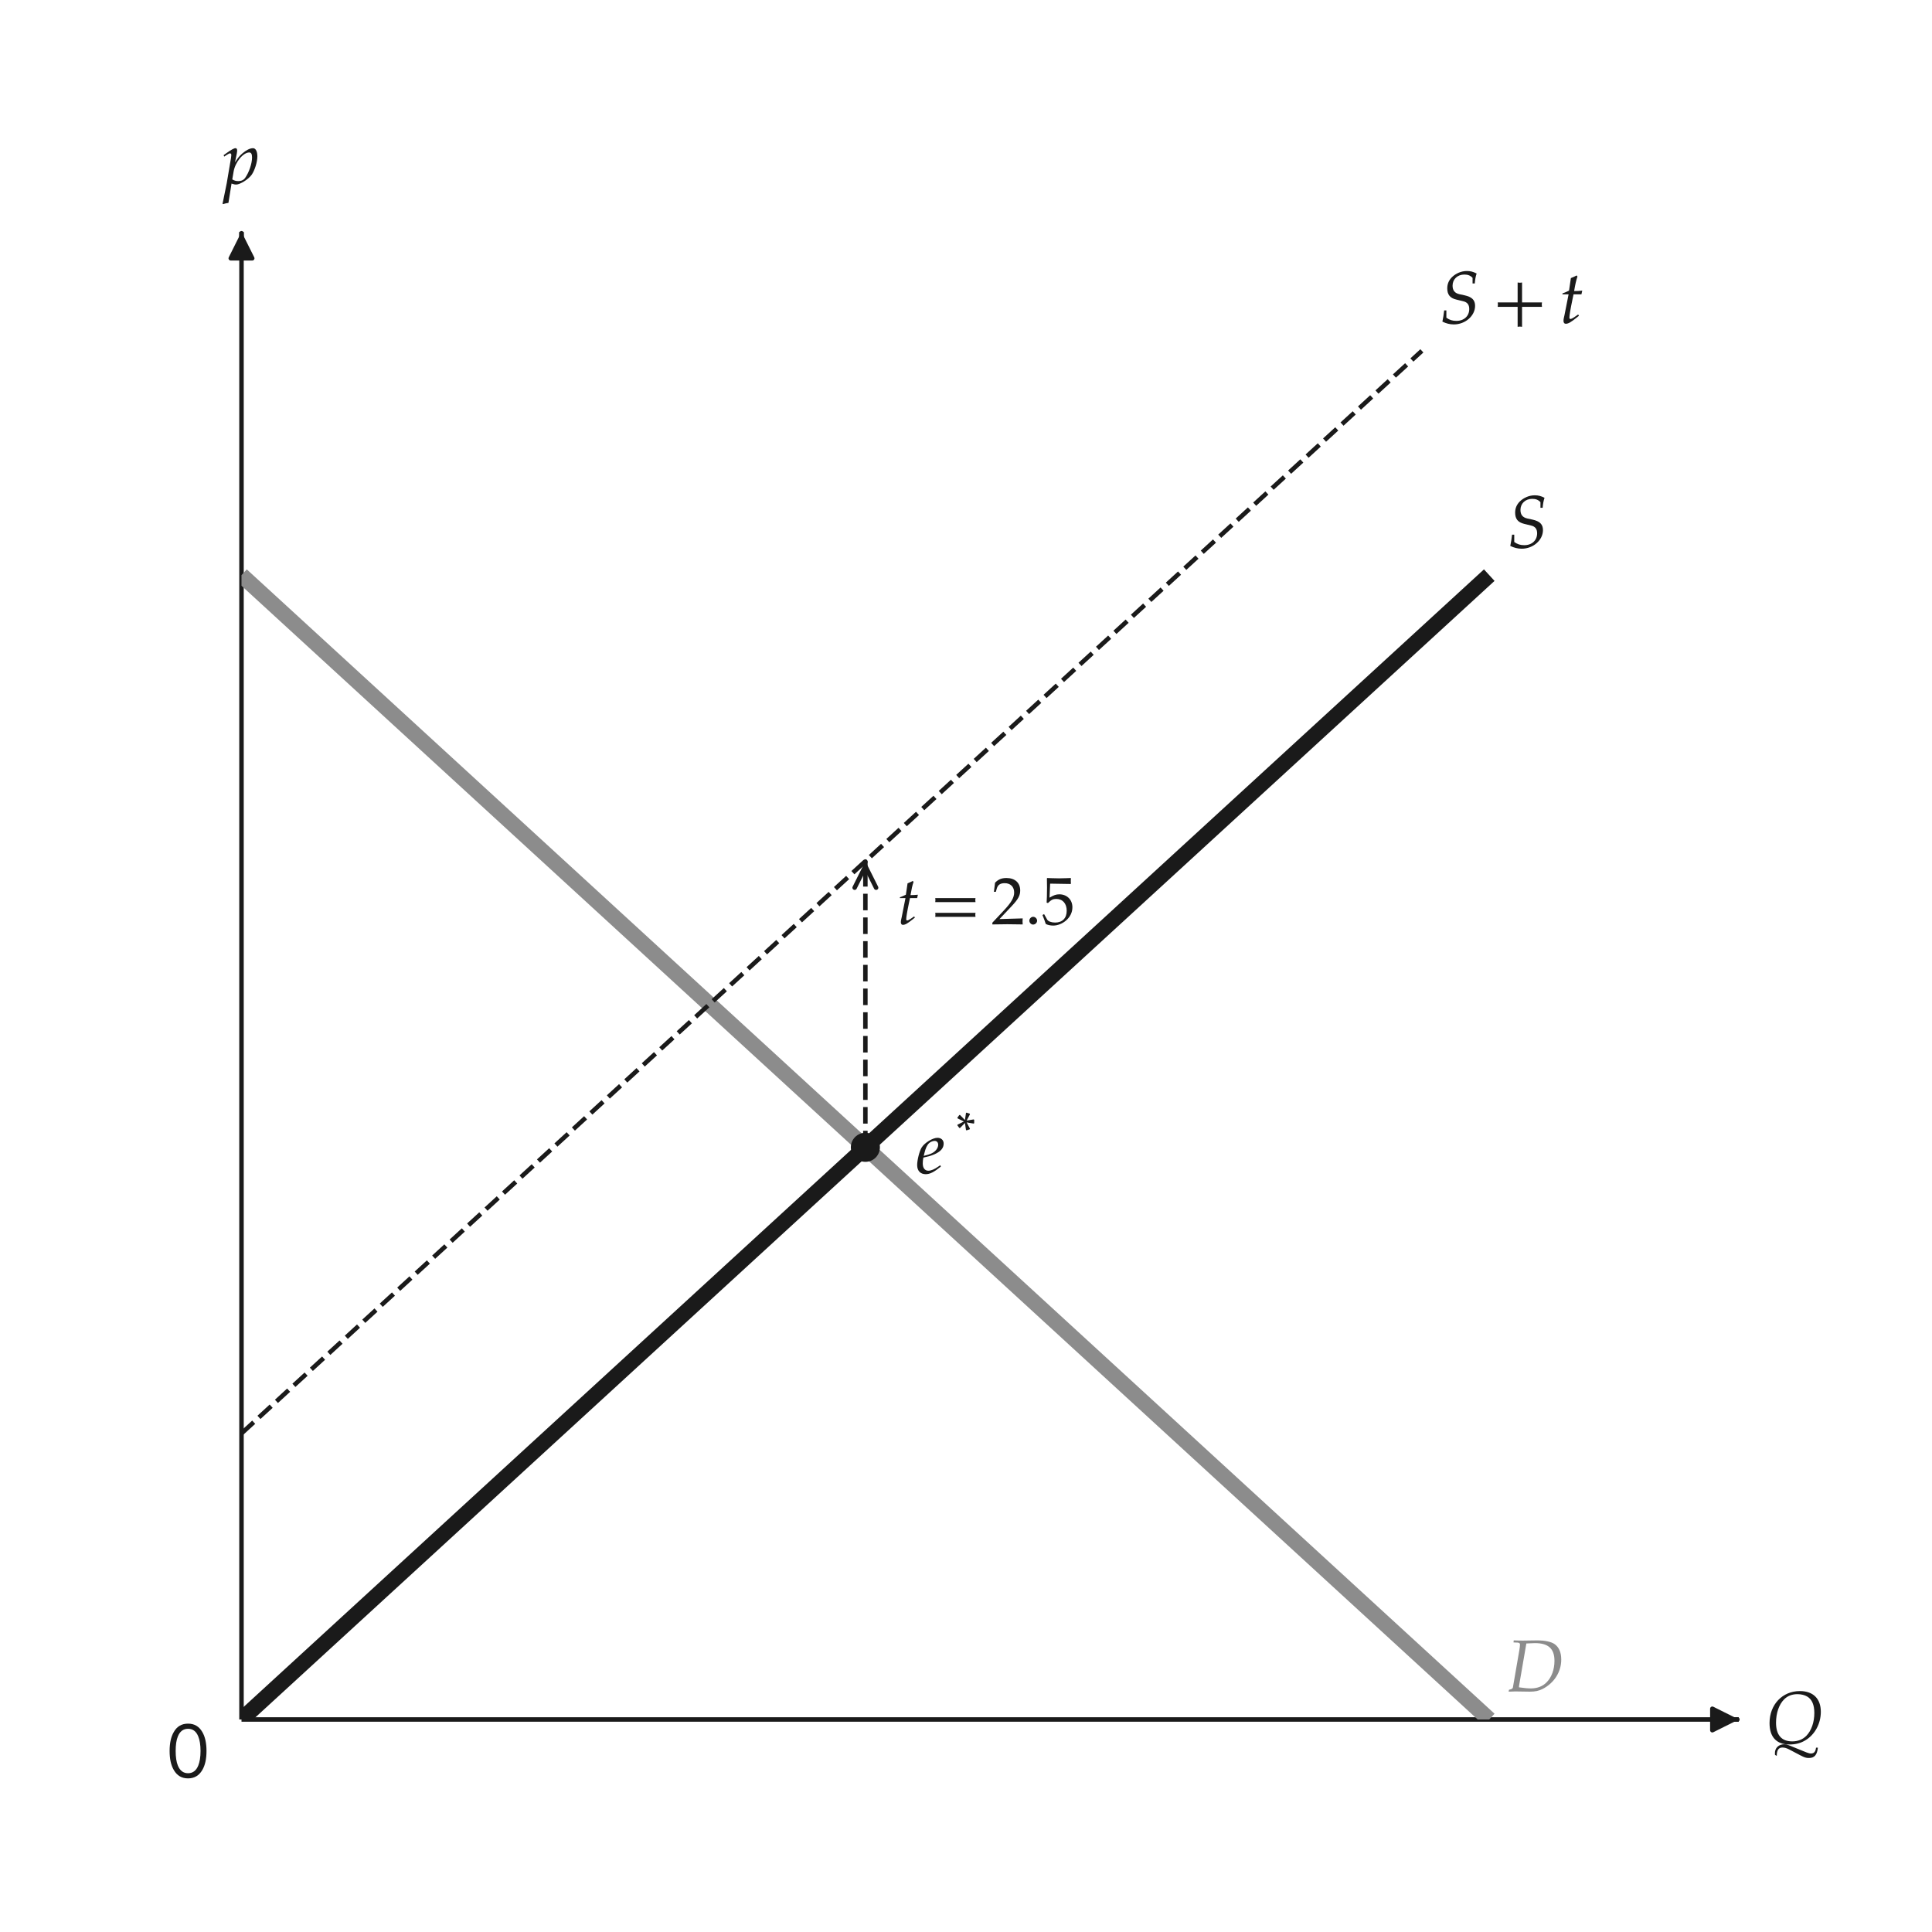
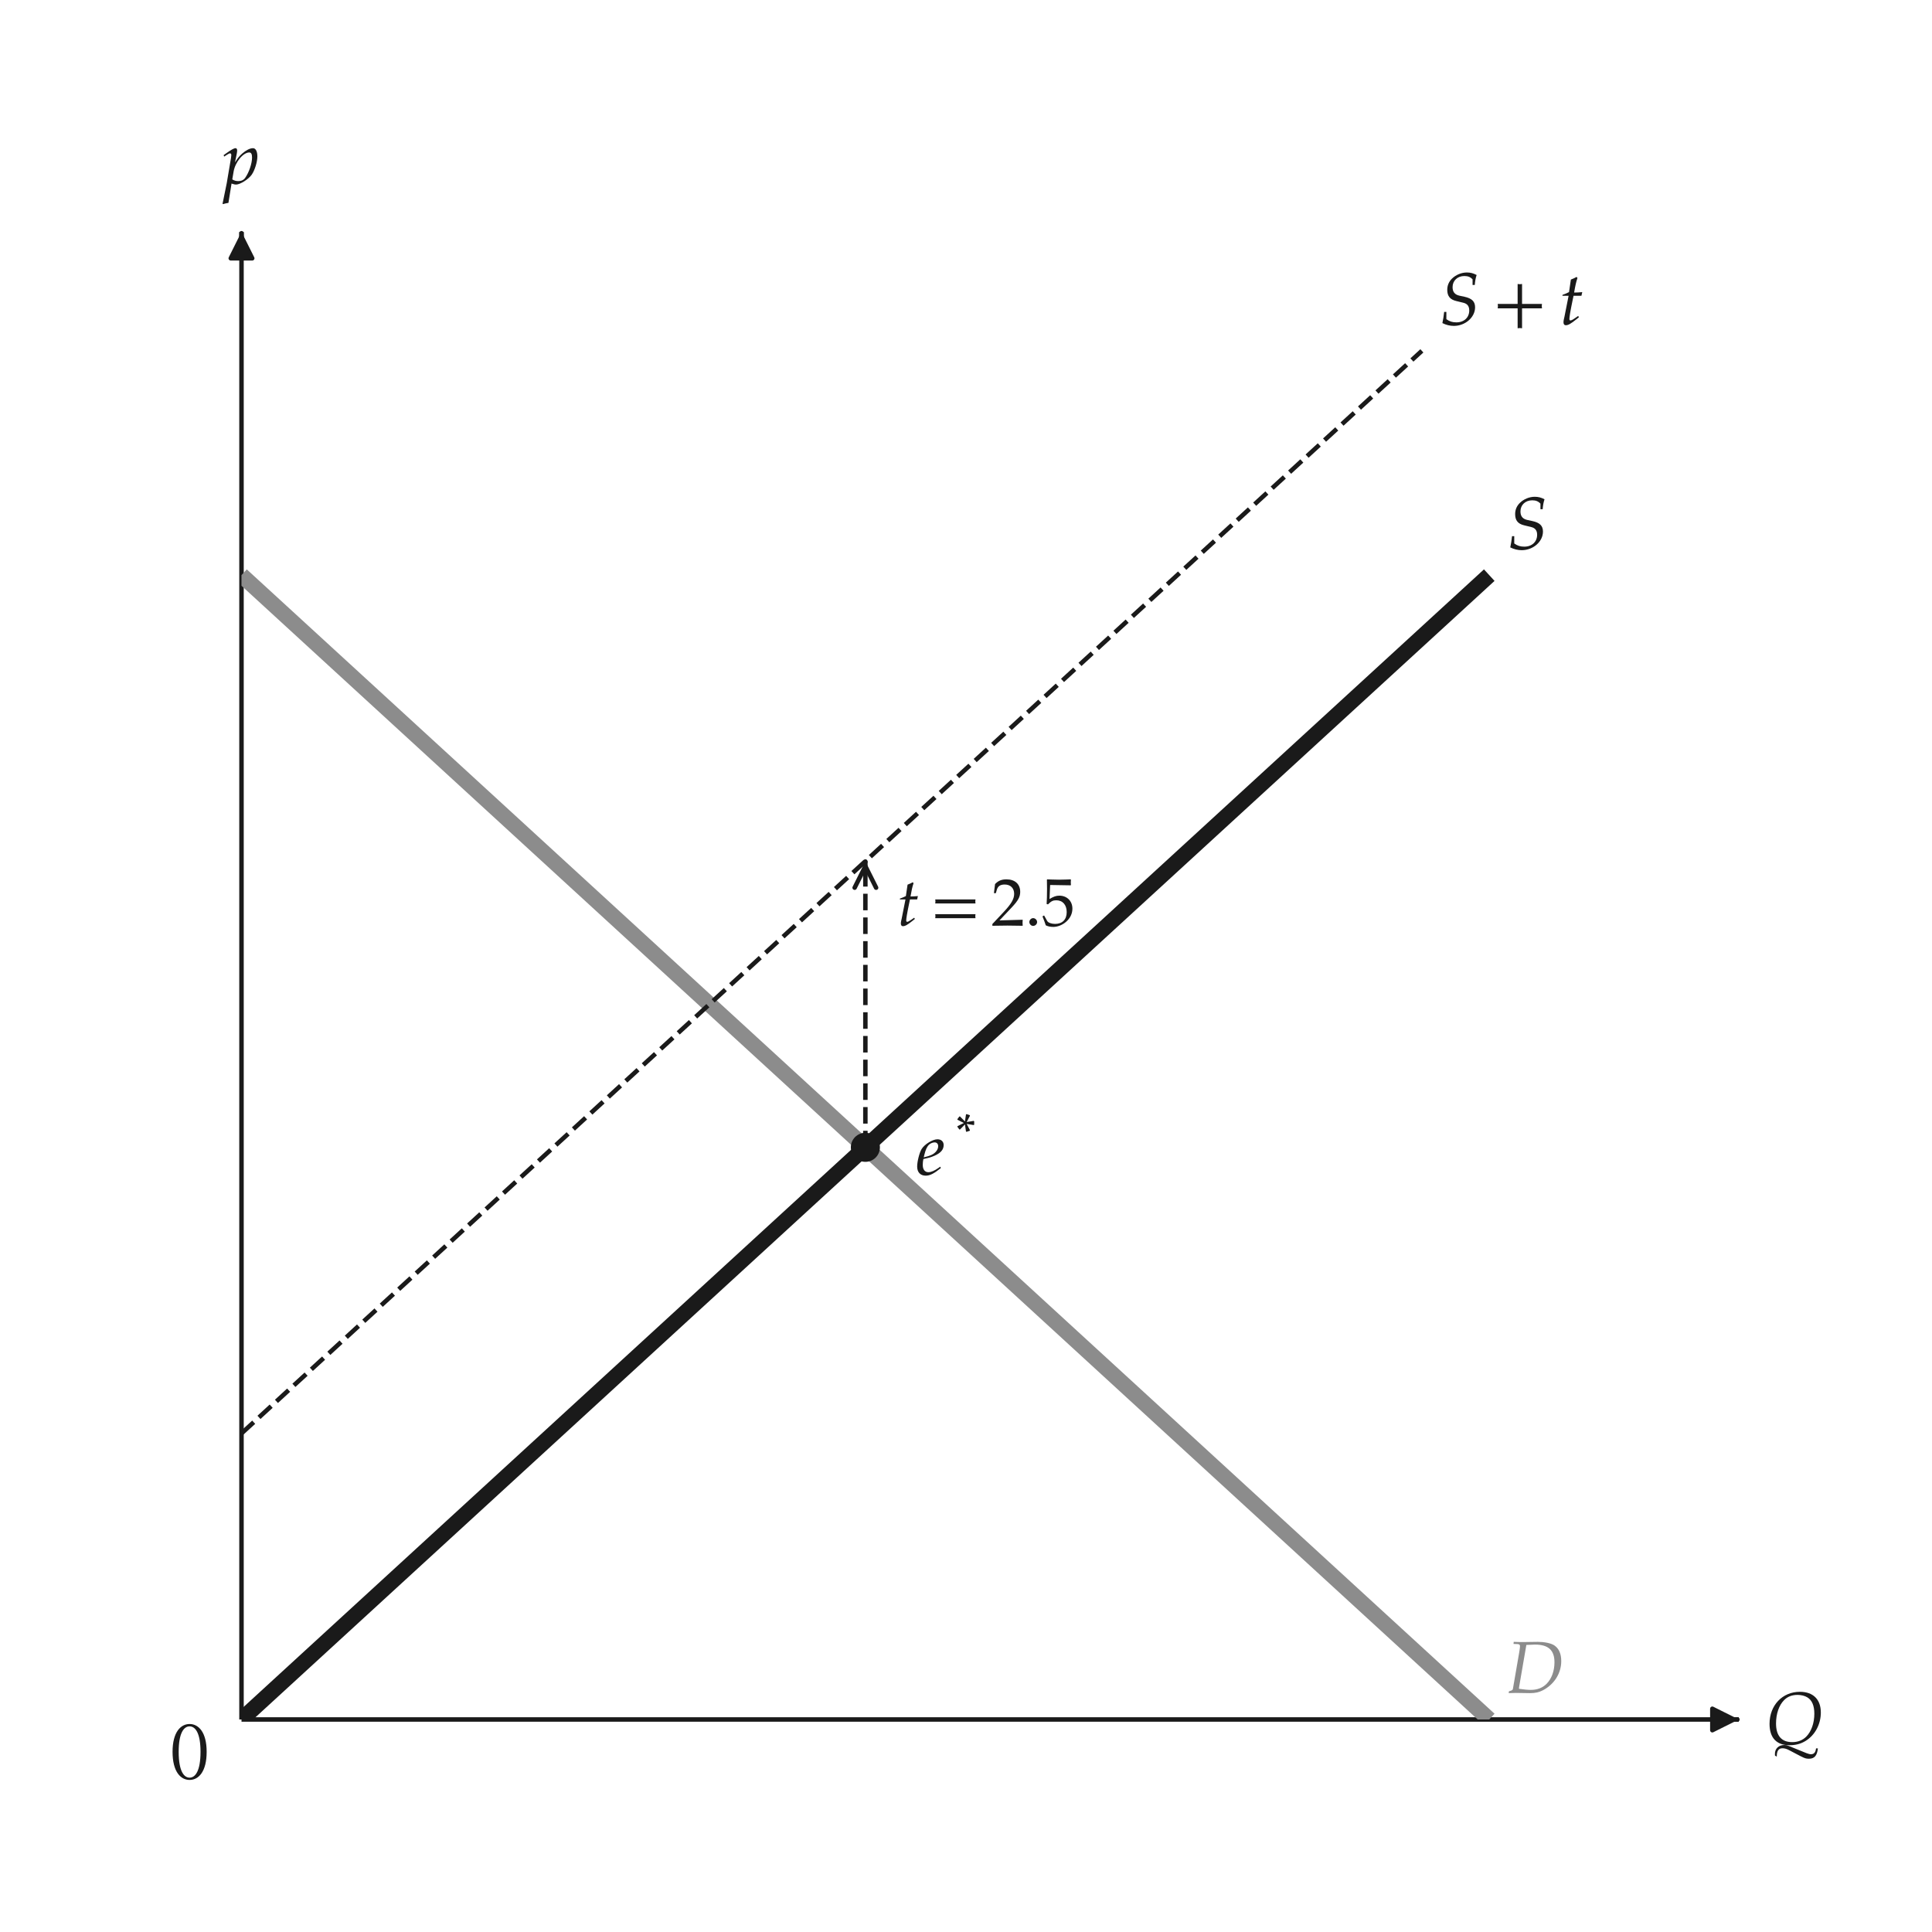
<svg xmlns="http://www.w3.org/2000/svg" xmlns:xlink="http://www.w3.org/1999/xlink" width="432pt" height="432pt" viewBox="0 0 432 432" version="1.1">
  <defs>
    <style type="text/css">*{stroke-linejoin: round; stroke-linecap: butt}</style>
  </defs>
  <g id="figure_1">
    <g id="patch_1">
-       <path d="M 0 432  L 432 432  L 432 0  L 0 0  z " style="fill: #ffffff" />
+       <path d="M 0 432 L 432 432 L 432 0 L 0 0 z " style="fill: #ffffff" />
    </g>
    <g id="axes_1">
      <g id="axes.x">
-         <path d="M 54 384.48  L 388.8 384.48  " style="fill: none; stroke: #1a1a1a; stroke-linejoin: miter" />
+         <path d="M 54 384.48 L 388.8 384.48 " style="fill: none; stroke: #1a1a1a; stroke-linejoin: miter" />
      </g>
      <g id="patch_2">
-         <path d="M 388.465 384.48  Q 388.633 384.48 387.682 384.48  " style="fill: none; stroke: #1a1a1a; stroke-linecap: round" />
-         <path d="M 382.882 382.08  L 387.682 384.48  L 382.882 386.88  z " style="fill: #1a1a1a; stroke: #1a1a1a; stroke-linecap: round" />
+         <path d="M 388.465 384.48 Q 388.633 384.48 387.682 384.48 " style="fill: none; stroke: #1a1a1a; stroke-linecap: round" />
+         <path d="M 382.882 382.08 L 387.682 384.48 L 382.882 386.88 z " style="fill: #1a1a1a; stroke: #1a1a1a; stroke-linecap: round" />
      </g>
      <g id="axes.y">
-         <path d="M 54 384.48  L 54 51.84  " style="fill: none; stroke: #1a1a1a; stroke-linejoin: miter" />
+         <path d="M 54 384.48 L 54 51.84 " style="fill: none; stroke: #1a1a1a; stroke-linejoin: miter" />
      </g>
      <g id="patch_3">
-         <path d="M 54 52.173  Q 54 52.006 54 52.958  " style="fill: none; stroke: #1a1a1a; stroke-linecap: round" />
-         <path d="M 51.6 57.758  L 54 52.958  L 56.4 57.758  z " style="fill: #1a1a1a; stroke: #1a1a1a; stroke-linecap: round" />
+         <path d="M 54 52.173 Q 54 52.006 54 52.958 " style="fill: none; stroke: #1a1a1a; stroke-linecap: round" />
+         <path d="M 51.6 57.758 L 54 52.958 L 56.4 57.758 z " style="fill: #1a1a1a; stroke: #1a1a1a; stroke-linecap: round" />
      </g>
      <g id="axes.y.label">
        <g style="fill: #1a1a1a" transform="translate(49.875 41.22) scale(0.165 -0.165)">
          <defs>
-             <path id="TeXGyrePagella-Italic-51" d="M -45 -1728  L 0 -1766  C 134 -1722 262 -1690 467 -1658  L 736 19  L 794 0  C 960 -58 1056 -70 1126 -70  C 1485 -70 2221 397 2496 800  C 2758 1190 2976 1894 2976 2374  C 2976 2803 2829 3085 2598 3085  C 2330 3085 1997 2912 1658 2618  C 1402 2387 1267 2227 1037 1850  L 1190 2611  C 1210 2720 1222 2816 1222 2893  C 1222 3014 1171 3085 1082 3085  C 947 3085 704 2950 230 2611  L 51 2483  L 96 2355  L 301 2490  C 480 2605 550 2637 608 2637  C 672 2637 717 2579 717 2490  C 717 2438 704 2310 691 2246  L 320 51  L 6 -1491  L -45 -1728  z M 800 378  L 915 1056  C 1056 1875 1741 2714 2272 2714  C 2438 2714 2515 2573 2515 2278  C 2515 1760 2259 998 1920 512  C 1792 326 1587 230 1325 230  C 1126 230 966 275 800 378  z " transform="scale(0.015625)" />
+             <path id="TeXGyrePagella-Italic-51" d="M -45 -1728 L 0 -1766 C 134 -1722 262 -1690 467 -1658 L 736 19 L 794 0 C 960 -58 1056 -70 1126 -70 C 1485 -70 2221 397 2496 800 C 2758 1190 2976 1894 2976 2374 C 2976 2803 2829 3085 2598 3085 C 2330 3085 1997 2912 1658 2618 C 1402 2387 1267 2227 1037 1850 L 1190 2611 C 1210 2720 1222 2816 1222 2893 C 1222 3014 1171 3085 1082 3085 C 947 3085 704 2950 230 2611 L 51 2483 L 96 2355 L 301 2490 C 480 2605 550 2637 608 2637 C 672 2637 717 2579 717 2490 C 717 2438 704 2310 691 2246 L 320 51 L 6 -1491 L -45 -1728 z M 800 378 L 915 1056 C 1056 1875 1741 2714 2272 2714 C 2438 2714 2515 2573 2515 2278 C 2515 1760 2259 998 1920 512 C 1792 326 1587 230 1325 230 C 1126 230 966 275 800 378 z " transform="scale(0.015625)" />
          </defs>
          <use xlink:href="#TeXGyrePagella-Italic-51" transform="translate(0 0.796875)" />
        </g>
      </g>
      <g id="axes.x.label">
-         <g style="fill: #1a1a1a" transform="translate(394.8 389.8425) scale(0.165 -0.165)">
+         <g style="fill: #1a1a1a" transform="translate(394.8 390.0075) scale(0.165 -0.165)">
          <defs>
-             <path id="TeXGyrePagella-Italic-32" d="M 339 1741  C 339 531 941 -115 2067 -115  C 2611 -115 3066 6 3482 269  C 4288 768 4787 1709 4787 2720  C 4787 3859 4122 4518 2970 4518  C 1453 4518 339 3347 339 1741  z M 806 -909  C 806 -909 806 -966 813 -1018  L 966 -1101  C 966 -608 1120 -378 1459 -378  C 1645 -378 1824 -429 2074 -563  L 3002 -1050  C 3386 -1248 3501 -1286 3757 -1286  C 4237 -1286 4467 -1011 4531 -390  L 4371 -390  C 4333 -736 4192 -896 3936 -896  C 3827 -896 3706 -864 3539 -800  L 2029 -186  C 1869 -122 1754 -96 1606 -96  C 1133 -96 781 -422 806 -909  z M 902 1773  C 902 2605 1158 3354 1600 3795  C 1901 4102 2285 4250 2771 4250  C 3078 4250 3392 4173 3603 4045  C 4019 3802 4224 3322 4224 2618  C 4224 1811 3968 1088 3533 640  C 3219 320 2803 154 2304 154  C 1382 154 902 704 902 1773  z " transform="scale(0.015625)" />
+             <path id="TeXGyrePagella-Italic-32" d="M 339 1741 C 339 531 941 -115 2067 -115 C 2611 -115 3066 6 3482 269 C 4288 768 4787 1709 4787 2720 C 4787 3859 4122 4518 2970 4518 C 1453 4518 339 3347 339 1741 z M 806 -909 C 806 -909 806 -966 813 -1018 L 966 -1101 C 966 -608 1120 -378 1459 -378 C 1645 -378 1824 -429 2074 -563 L 3002 -1050 C 3386 -1248 3501 -1286 3757 -1286 C 4237 -1286 4467 -1011 4531 -390 L 4371 -390 C 4333 -736 4192 -896 3936 -896 C 3827 -896 3706 -864 3539 -800 L 2029 -186 C 1869 -122 1754 -96 1606 -96 C 1133 -96 781 -422 806 -909 z M 902 1773 C 902 2605 1158 3354 1600 3795 C 1901 4102 2285 4250 2771 4250 C 3078 4250 3392 4173 3603 4045 C 4019 3802 4224 3322 4224 2618 C 4224 1811 3968 1088 3533 640 C 3219 320 2803 154 2304 154 C 1382 154 902 704 902 1773 z " transform="scale(0.015625)" />
          </defs>
          <use xlink:href="#TeXGyrePagella-Italic-32" transform="translate(0 0.40625)" />
        </g>
      </g>
      <g id="axes.origin.label">
-         <g style="fill: #1a1a1a" transform="translate(37.1 397.42) scale(0.165 -0.165)">
+         <g style="fill: #1a1a1a" transform="translate(37.80898 397.75) scale(0.165 -0.165)">
          <defs>
-             <path id="PingFangTC-Regular-13" d="M 1920 4659  C 1370 4659 960 4422 685 3936  C 442 3526 320 2976 320 2285  C 320 1594 442 1043 685 634  C 960 154 1370 -90 1920 -90  C 2464 -90 2874 154 3155 634  C 3398 1043 3520 1594 3520 2285  C 3520 2976 3398 3526 3155 3936  C 2874 4422 2464 4659 1920 4659  z M 1920 4211  C 2330 4211 2624 3994 2803 3552  C 2931 3245 3002 2822 3002 2285  C 3002 1754 2931 1331 2803 1018  C 2624 582 2330 358 1920 358  C 1510 358 1216 582 1037 1018  C 909 1331 845 1754 845 2285  C 845 2822 909 3245 1037 3552  C 1216 3994 1510 4211 1920 4211  z " transform="scale(0.015625)" />
+             <path id="NotoSerifTC-Regular-11" d="M 1779 -96 C 2547 -96 3258 602 3258 2342 C 3258 4058 2547 4755 1779 4755 C 1011 4755 301 4058 301 2342 C 301 602 1011 -96 1779 -96 z M 1779 102 C 1299 102 832 640 832 2342 C 832 4019 1299 4550 1779 4550 C 2253 4550 2726 4019 2726 2342 C 2726 640 2253 102 1779 102 z " transform="scale(0.015625)" />
          </defs>
-           <use xlink:href="#PingFangTC-Regular-13" />
+           <use xlink:href="#NotoSerifTC-Regular-11" />
        </g>
      </g>
      <g id="market.demand">
-         <path d="M 54 128.603  L 333 384.48  " clip-path="url(#pa50146972d)" style="fill: none; stroke: #8c8c8c; stroke-width: 3.5; stroke-linejoin: miter" />
+         <path d="M 54 128.603 L 333 384.48 " clip-path="url(#pbe9d08a577)" style="fill: none; stroke: #8c8c8c; stroke-width: 3.5; stroke-linejoin: miter" />
      </g>
      <g id="market.supply">
-         <path d="M 54 384.48  L 333 128.603  " clip-path="url(#pa50146972d)" style="fill: none; stroke: #1a1a1a; stroke-width: 3.5; stroke-linejoin: miter" />
+         <path d="M 54 384.48 L 333 128.603 " clip-path="url(#pbe9d08a577)" style="fill: none; stroke: #1a1a1a; stroke-width: 3.5; stroke-linejoin: miter" />
      </g>
      <g id="market.supply.taxed">
-         <path d="M 54 320.511  L 317.934 78.451  " clip-path="url(#pa50146972d)" style="fill: none; stroke-dasharray: 3.7,1.6; stroke-dashoffset: 0; stroke: #1a1a1a; stroke-linejoin: miter" />
+         <path d="M 54 320.511 L 317.934 78.451 " clip-path="url(#pbe9d08a577)" style="fill: none; stroke-dasharray: 3.7,1.6; stroke-dashoffset: 0; stroke: #1a1a1a; stroke-linejoin: miter" />
      </g>
      <g id="market.tax.shift">
-         <path d="M 193.5 256.542  L 193.5 192.572  " style="fill: none; stroke-dasharray: 3.7,1.6; stroke-dashoffset: 0; stroke: #1a1a1a; stroke-linejoin: miter" />
+         <path d="M 193.5 256.542 L 193.5 192.572 " style="fill: none; stroke-dasharray: 3.7,1.6; stroke-dashoffset: 0; stroke: #1a1a1a; stroke-linejoin: miter" />
      </g>
      <g id="patch_4">
-         <path d="M 193.5 192.636  Q 193.5 192.604 193.5 193.69  " style="fill: none; stroke: #1a1a1a; stroke-linecap: round" />
-         <path d="M 191.1 198.49  L 193.5 193.69  L 195.9 198.49  " style="fill: none; stroke: #1a1a1a; stroke-linecap: round" />
+         <path d="M 193.5 192.636 Q 193.5 192.604 193.5 193.69 " style="fill: none; stroke: #1a1a1a; stroke-linecap: round" />
+         <path d="M 191.1 198.49 L 193.5 193.69 L 195.9 198.49 " style="fill: none; stroke: #1a1a1a; stroke-linecap: round" />
      </g>
      <g id="market.equilibrium.baseline">
        <defs>
-           <path id="m6d0bf2e65a" d="M 0 3.25  C 0.862 3.25 1.689 2.908 2.298 2.298  C 2.908 1.689 3.25 0.862 3.25 0  C 3.25 -0.862 2.908 -1.689 2.298 -2.298  C 1.689 -2.908 0.862 -3.25 0 -3.25  C -0.862 -3.25 -1.689 -2.908 -2.298 -2.298  C -2.908 -1.689 -3.25 -0.862 -3.25 0  C -3.25 0.862 -2.908 1.689 -2.298 2.298  C -1.689 2.908 -0.862 3.25 0 3.25  z " />
+           <path id="md129711ad2" d="M 0 3.25 C 0.862 3.25 1.689 2.908 2.298 2.298 C 2.908 1.689 3.25 0.862 3.25 0 C 3.25 -0.862 2.908 -1.689 2.298 -2.298 C 1.689 -2.908 0.862 -3.25 0 -3.25 C -0.862 -3.25 -1.689 -2.908 -2.298 -2.298 C -2.908 -1.689 -3.25 -0.862 -3.25 0 C -3.25 0.862 -2.908 1.689 -2.298 2.298 C -1.689 2.908 -0.862 3.25 0 3.25 z " />
        </defs>
        <g>
-           <use xlink:href="#m6d0bf2e65a" x="193.5" y="256.542" style="fill: #1a1a1a" />
+           <use xlink:href="#md129711ad2" x="193.5" y="256.542" style="fill: #1a1a1a" />
        </g>
      </g>
      <g id="market.tax.shift.label">
-         <g style="fill: #1a1a1a" transform="translate(200.5929 206.6749) scale(0.15 -0.15)">
+         <g style="fill: #1a1a1a" transform="translate(200.5929 206.9749) scale(0.15 -0.15)">
          <defs>
-             <path id="TeXGyrePagella-Italic-55" d="M 262 2496  L 800 2496  L 442 685  C 410 525 358 365 358 198  C 358 38 429 -58 550 -58  C 774 -58 992 70 1498 474  C 1613 563 1574 538 1696 634  L 1632 749  L 1344 550  C 1152 416 1030 358 954 358  C 902 358 870 410 870 486  C 870 653 947 1152 1146 2099  L 1229 2496  L 1914 2496  L 1984 2816  C 1741 2790 1523 2778 1280 2778  C 1382 3379 1453 3693 1568 4038  L 1498 4134  C 1370 4058 1197 3981 998 3904  L 838 2816  C 557 2682 390 2611 275 2579  L 262 2496  z " transform="scale(0.015625)" />
-             <path id="TeXGyrePagella-Regular-1e" d="M 512 704  L 4352 704  C 4339 768 4333 832 4333 896  C 4333 960 4339 1024 4352 1088  L 512 1088  C 525 1024 531 960 531 896  C 531 832 525 768 512 704  z M 512 2112  L 4352 2112  C 4339 2176 4333 2240 4333 2304  C 4333 2368 4339 2432 4352 2496  L 512 2496  C 525 2432 531 2368 531 2304  C 531 2240 525 2176 512 2112  z " transform="scale(0.015625)" />
-             <path id="TeXGyrePagella-Regular-13" d="M 102 -19  C 576 -6 1056 0 1530 0  C 2016 0 2509 -6 2995 -19  C 2982 115 2982 179 2982 269  C 2982 352 2982 416 2995 557  L 781 493  L 1946 1728  C 2566 2387 2758 2739 2758 3219  C 2758 3955 2259 4410 1446 4410  C 986 4410 672 4282 358 3962  L 250 3091  L 435 3091  L 518 3386  C 621 3757 851 3917 1280 3917  C 1830 3917 2182 3571 2182 3027  C 2182 2547 1914 2074 1190 1306  L 102 147  L 102 -19  z " transform="scale(0.015625)" />
-             <path id="TeXGyrePagella-Regular-f" d="M 429 339  C 429 147 602 -32 787 -32  C 992 -32 1171 141 1171 339  C 1171 531 992 710 794 710  C 602 710 429 531 429 339  z " transform="scale(0.015625)" />
-             <path id="TeXGyrePagella-Regular-16" d="M 83 877  C 230 512 307 307 397 26  C 576 -70 832 -128 1107 -128  C 1536 -128 1990 58 2342 365  C 2733 710 2938 1146 2938 1619  C 2938 2342 2419 2854 1690 2854  C 1382 2854 1152 2771 755 2534  L 813 3872  L 2765 3840  L 2797 3872  C 2784 3987 2784 4026 2784 4122  C 2784 4224 2784 4262 2797 4378  C 2797 4378 2765 4410 2765 4410  C 2765 4410 2086 4378 1651 4378  C 1216 4378 538 4410 538 4410  C 538 4410 506 4378 506 4378  L 518 3501  C 518 2938 499 2342 480 2061  L 608 2022  C 909 2323 1082 2413 1395 2413  C 2010 2413 2394 1978 2394 1286  C 2394 576 1984 160 1286 160  C 941 160 621 275 531 442  L 237 966  L 83 877  z " transform="scale(0.015625)" />
+             <path id="TeXGyrePagella-Italic-55" d="M 262 2496 L 800 2496 L 442 685 C 410 525 358 365 358 198 C 358 38 429 -58 550 -58 C 774 -58 992 70 1498 474 C 1613 563 1574 538 1696 634 L 1632 749 L 1344 550 C 1152 416 1030 358 954 358 C 902 358 870 410 870 486 C 870 653 947 1152 1146 2099 L 1229 2496 L 1914 2496 L 1984 2816 C 1741 2790 1523 2778 1280 2778 C 1382 3379 1453 3693 1568 4038 L 1498 4134 C 1370 4058 1197 3981 998 3904 L 838 2816 C 557 2682 390 2611 275 2579 L 262 2496 z " transform="scale(0.015625)" />
+             <path id="TeXGyrePagella-Regular-1e" d="M 512 704 L 4352 704 C 4339 768 4333 832 4333 896 C 4333 960 4339 1024 4352 1088 L 512 1088 C 525 1024 531 960 531 896 C 531 832 525 768 512 704 z M 512 2112 L 4352 2112 C 4339 2176 4333 2240 4333 2304 C 4333 2368 4339 2432 4352 2496 L 512 2496 C 525 2432 531 2368 531 2304 C 531 2240 525 2176 512 2112 z " transform="scale(0.015625)" />
+             <path id="TeXGyrePagella-Regular-13" d="M 102 -19 C 576 -6 1056 0 1530 0 C 2016 0 2509 -6 2995 -19 C 2982 115 2982 179 2982 269 C 2982 352 2982 416 2995 557 L 781 493 L 1946 1728 C 2566 2387 2758 2739 2758 3219 C 2758 3955 2259 4410 1446 4410 C 986 4410 672 4282 358 3962 L 250 3091 L 435 3091 L 518 3386 C 621 3757 851 3917 1280 3917 C 1830 3917 2182 3571 2182 3027 C 2182 2547 1914 2074 1190 1306 L 102 147 L 102 -19 z " transform="scale(0.015625)" />
+             <path id="TeXGyrePagella-Regular-f" d="M 429 339 C 429 147 602 -32 787 -32 C 992 -32 1171 141 1171 339 C 1171 531 992 710 794 710 C 602 710 429 531 429 339 z " transform="scale(0.015625)" />
+             <path id="TeXGyrePagella-Regular-16" d="M 83 877 C 230 512 307 307 397 26 C 576 -70 832 -128 1107 -128 C 1536 -128 1990 58 2342 365 C 2733 710 2938 1146 2938 1619 C 2938 2342 2419 2854 1690 2854 C 1382 2854 1152 2771 755 2534 L 813 3872 L 2765 3840 L 2797 3872 C 2784 3987 2784 4026 2784 4122 C 2784 4224 2784 4262 2797 4378 C 2797 4378 2765 4410 2765 4410 C 2765 4410 2086 4378 1651 4378 C 1216 4378 538 4410 538 4410 C 538 4410 506 4378 506 4378 L 518 3501 C 518 2938 499 2342 480 2061 L 608 2022 C 909 2323 1082 2413 1395 2413 C 2010 2413 2394 1978 2394 1286 C 2394 576 1984 160 1286 160 C 941 160 621 275 531 442 L 237 966 L 83 877 z " transform="scale(0.015625)" />
          </defs>
          <use xlink:href="#TeXGyrePagella-Italic-55" transform="translate(0 0.09375)" />
          <use xlink:href="#TeXGyrePagella-Regular-1e" transform="translate(48.85996 0.09375)" />
          <use xlink:href="#TeXGyrePagella-Regular-13" transform="translate(140.4199 0.09375)" />
          <use xlink:href="#TeXGyrePagella-Regular-f" transform="translate(190.4198 0.09375)" />
          <use xlink:href="#TeXGyrePagella-Regular-16" transform="translate(215.4198 0.09375)" />
        </g>
      </g>
      <g id="market.demand.label">
-         <g style="fill: #8c8c8c" transform="translate(336.8734 378.3416) scale(0.165 -0.165)">
+         <g style="fill: #8c8c8c" transform="translate(336.8734 378.6716) scale(0.165 -0.165)">
          <defs>
-             <path id="TeXGyrePagella-Italic-25" d="M 179 -19  C 378 -6 576 0 774 0  C 1190 0 1606 -19 2022 -19  C 2483 -19 2797 51 3130 218  C 4128 730 4742 1696 4742 2758  C 4742 3386 4550 3834 4160 4109  C 3866 4320 3251 4429 2714 4429  C 2278 4429 1843 4410 1408 4410  C 1146 4410 883 4416 621 4429  L 602 4250  L 941 4237  C 1094 4230 1165 4179 1165 4064  C 1165 3974 1139 3770 1107 3578  L 550 352  C 525 205 333 179 211 147  L 179 -19  z M 1075 358  C 1075 435 1082 480 1101 595  L 1715 4160  C 1965 4160 2208 4192 2458 4192  C 3622 4192 4154 3706 4154 2656  C 4154 1907 3910 1235 3475 794  C 3130 442 2662 262 2106 262  C 1824 262 1510 294 1075 358  z " transform="scale(0.015625)" />
+             <path id="TeXGyrePagella-Italic-25" d="M 179 -19 C 378 -6 576 0 774 0 C 1190 0 1606 -19 2022 -19 C 2483 -19 2797 51 3130 218 C 4128 730 4742 1696 4742 2758 C 4742 3386 4550 3834 4160 4109 C 3866 4320 3251 4429 2714 4429 C 2278 4429 1843 4410 1408 4410 C 1146 4410 883 4416 621 4429 L 602 4250 L 941 4237 C 1094 4230 1165 4179 1165 4064 C 1165 3974 1139 3770 1107 3578 L 550 352 C 525 205 333 179 211 147 L 179 -19 z M 1075 358 C 1075 435 1082 480 1101 595 L 1715 4160 C 1965 4160 2208 4192 2458 4192 C 3622 4192 4154 3706 4154 2656 C 4154 1907 3910 1235 3475 794 C 3130 442 2662 262 2106 262 C 1824 262 1510 294 1075 358 z " transform="scale(0.015625)" />
          </defs>
          <use xlink:href="#TeXGyrePagella-Italic-25" transform="translate(0 0.796875)" />
        </g>
      </g>
      <g id="market.supply.label">
-         <g style="fill: #1a1a1a" transform="translate(337.0084 122.4647) scale(0.165 -0.165)">
+         <g style="fill: #1a1a1a" transform="translate(337.0084 122.7947) scale(0.165 -0.165)">
          <defs>
-             <path id="TeXGyrePagella-Italic-34" d="M 269 128  C 589 -32 922 -115 1261 -115  C 2253 -115 3104 627 3104 1498  C 3104 2003 2829 2272 2182 2413  L 1766 2502  C 1344 2592 1152 2829 1152 3251  C 1152 3808 1581 4211 2170 4211  C 2483 4211 2694 4128 2886 3923  L 2886 3437  L 3078 3437  C 3104 3782 3149 4026 3238 4301  C 2944 4454 2701 4518 2394 4518  C 1920 4518 1440 4320 1094 3981  C 826 3712 691 3392 691 3014  C 691 2470 934 2170 1472 2042  L 2080 1894  C 2432 1811 2598 1594 2598 1222  C 2598 608 2144 192 1485 192  C 1139 192 896 269 614 467  L 614 1101  L 422 1101  C 384 749 339 461 269 128  z " transform="scale(0.015625)" />
+             <path id="TeXGyrePagella-Italic-34" d="M 269 128 C 589 -32 922 -115 1261 -115 C 2253 -115 3104 627 3104 1498 C 3104 2003 2829 2272 2182 2413 L 1766 2502 C 1344 2592 1152 2829 1152 3251 C 1152 3808 1581 4211 2170 4211 C 2483 4211 2694 4128 2886 3923 L 2886 3437 L 3078 3437 C 3104 3782 3149 4026 3238 4301 C 2944 4454 2701 4518 2394 4518 C 1920 4518 1440 4320 1094 3981 C 826 3712 691 3392 691 3014 C 691 2470 934 2170 1472 2042 L 2080 1894 C 2432 1811 2598 1594 2598 1222 C 2598 608 2144 192 1485 192 C 1139 192 896 269 614 467 L 614 1101 L 422 1101 C 384 749 339 461 269 128 z " transform="scale(0.015625)" />
          </defs>
          <use xlink:href="#TeXGyrePagella-Italic-34" transform="translate(0 0.40625)" />
        </g>
      </g>
      <g id="market.equilibrium.baseline.label">
-         <g style="fill: #1a1a1a" transform="translate(204.8325 262.4815) scale(0.165 -0.165)">
+         <g style="fill: #1a1a1a" transform="translate(204.8325 262.8115) scale(0.165 -0.165)">
          <defs>
-             <path id="TeXGyrePagella-Italic-46" d="M 96 717  C 96 224 378 -70 838 -70  C 1203 -70 1555 109 2150 589  L 2099 710  L 1946 602  C 1606 358 1299 230 1069 230  C 762 230 582 467 582 858  C 582 1024 595 1184 634 1370  L 1158 1498  C 1267 1523 1434 1587 1600 1658  C 2144 1901 2394 2189 2394 2586  C 2394 2886 2182 3085 1856 3085  C 1440 3085 742 2656 486 2246  C 294 1933 96 1165 96 717  z M 666 1517  L 723 1754  C 826 2182 954 2458 1126 2618  C 1248 2733 1453 2816 1613 2816  C 1798 2816 1920 2688 1920 2483  C 1920 2202 1696 1901 1363 1741  C 1184 1658 954 1581 666 1517  z " transform="scale(0.015625)" />
-             <path id="TeXGyrePagella-Regular-b" d="M 205 2874  L 448 2541  L 531 2534  L 1146 3162  L 1274 2291  L 1344 2246  L 1734 2374  L 1766 2451  L 1357 3232  L 2227 3085  L 2291 3136  L 2291 3546  L 2227 3603  L 1357 3456  L 1766 4237  L 1734 4314  L 1344 4442  L 1274 4397  L 1146 3526  L 531 4154  L 448 4147  L 205 3814  L 224 3738  L 1011 3341  L 224 2950  L 205 2874  z " transform="scale(0.015625)" />
+             <path id="TeXGyrePagella-Italic-46" d="M 96 717 C 96 224 378 -70 838 -70 C 1203 -70 1555 109 2150 589 L 2099 710 L 1946 602 C 1606 358 1299 230 1069 230 C 762 230 582 467 582 858 C 582 1024 595 1184 634 1370 L 1158 1498 C 1267 1523 1434 1587 1600 1658 C 2144 1901 2394 2189 2394 2586 C 2394 2886 2182 3085 1856 3085 C 1440 3085 742 2656 486 2246 C 294 1933 96 1165 96 717 z M 666 1517 L 723 1754 C 826 2182 954 2458 1126 2618 C 1248 2733 1453 2816 1613 2816 C 1798 2816 1920 2688 1920 2483 C 1920 2202 1696 1901 1363 1741 C 1184 1658 954 1581 666 1517 z " transform="scale(0.015625)" />
+             <path id="TeXGyrePagella-Regular-b" d="M 205 2874 L 448 2541 L 531 2534 L 1146 3162 L 1274 2291 L 1344 2246 L 1734 2374 L 1766 2451 L 1357 3232 L 2227 3085 L 2291 3136 L 2291 3546 L 2227 3603 L 1357 3456 L 1766 4237 L 1734 4314 L 1344 4442 L 1274 4397 L 1146 3526 L 531 4154 L 448 4147 L 205 3814 L 224 3738 L 1011 3341 L 224 2950 L 205 2874 z " transform="scale(0.015625)" />
          </defs>
          <use xlink:href="#TeXGyrePagella-Italic-46" transform="translate(0 0.673438)" />
          <use xlink:href="#TeXGyrePagella-Regular-b" transform="translate(53.72854 34.41562) scale(0.7)" />
        </g>
      </g>
      <g id="market.supply.taxed.label">
-         <g style="fill: #1a1a1a" transform="translate(321.8299 72.31277) scale(0.165 -0.165)">
+         <g style="fill: #1a1a1a" transform="translate(321.8299 72.64277) scale(0.165 -0.165)">
          <defs>
-             <path id="TeXGyrePagella-Regular-c" d="M 512 1408  L 2240 1408  L 2240 -320  C 2304 -307 2368 -301 2432 -301  C 2496 -301 2560 -307 2624 -320  L 2624 1408  L 4352 1408  C 4339 1472 4333 1536 4333 1600  C 4333 1664 4339 1728 4352 1792  L 2624 1792  L 2624 3520  C 2560 3507 2496 3501 2432 3501  C 2368 3501 2304 3507 2240 3520  L 2240 1792  L 512 1792  C 525 1728 531 1664 531 1600  C 531 1536 525 1472 512 1408  z " transform="scale(0.015625)" />
+             <path id="TeXGyrePagella-Regular-c" d="M 512 1408 L 2240 1408 L 2240 -320 C 2304 -307 2368 -301 2432 -301 C 2496 -301 2560 -307 2624 -320 L 2624 1408 L 4352 1408 C 4339 1472 4333 1536 4333 1600 C 4333 1664 4339 1728 4352 1792 L 2624 1792 L 2624 3520 C 2560 3507 2496 3501 2432 3501 C 2368 3501 2304 3507 2240 3520 L 2240 1792 L 512 1792 C 525 1728 531 1664 531 1600 C 531 1536 525 1472 512 1408 z " transform="scale(0.015625)" />
          </defs>
          <use xlink:href="#TeXGyrePagella-Italic-34" transform="translate(0 0.40625)" />
          <use xlink:href="#TeXGyrePagella-Regular-c" transform="translate(71.15993 0.40625)" />
          <use xlink:href="#TeXGyrePagella-Italic-55" transform="translate(162.7198 0.40625)" />
        </g>
      </g>
    </g>
  </g>
  <defs>
-     <clipPath id="pa50146972d">
+     <clipPath id="pbe9d08a577">
      <rect x="54" y="51.84" width="334.8" height="332.64" />
    </clipPath>
  </defs>
</svg>
